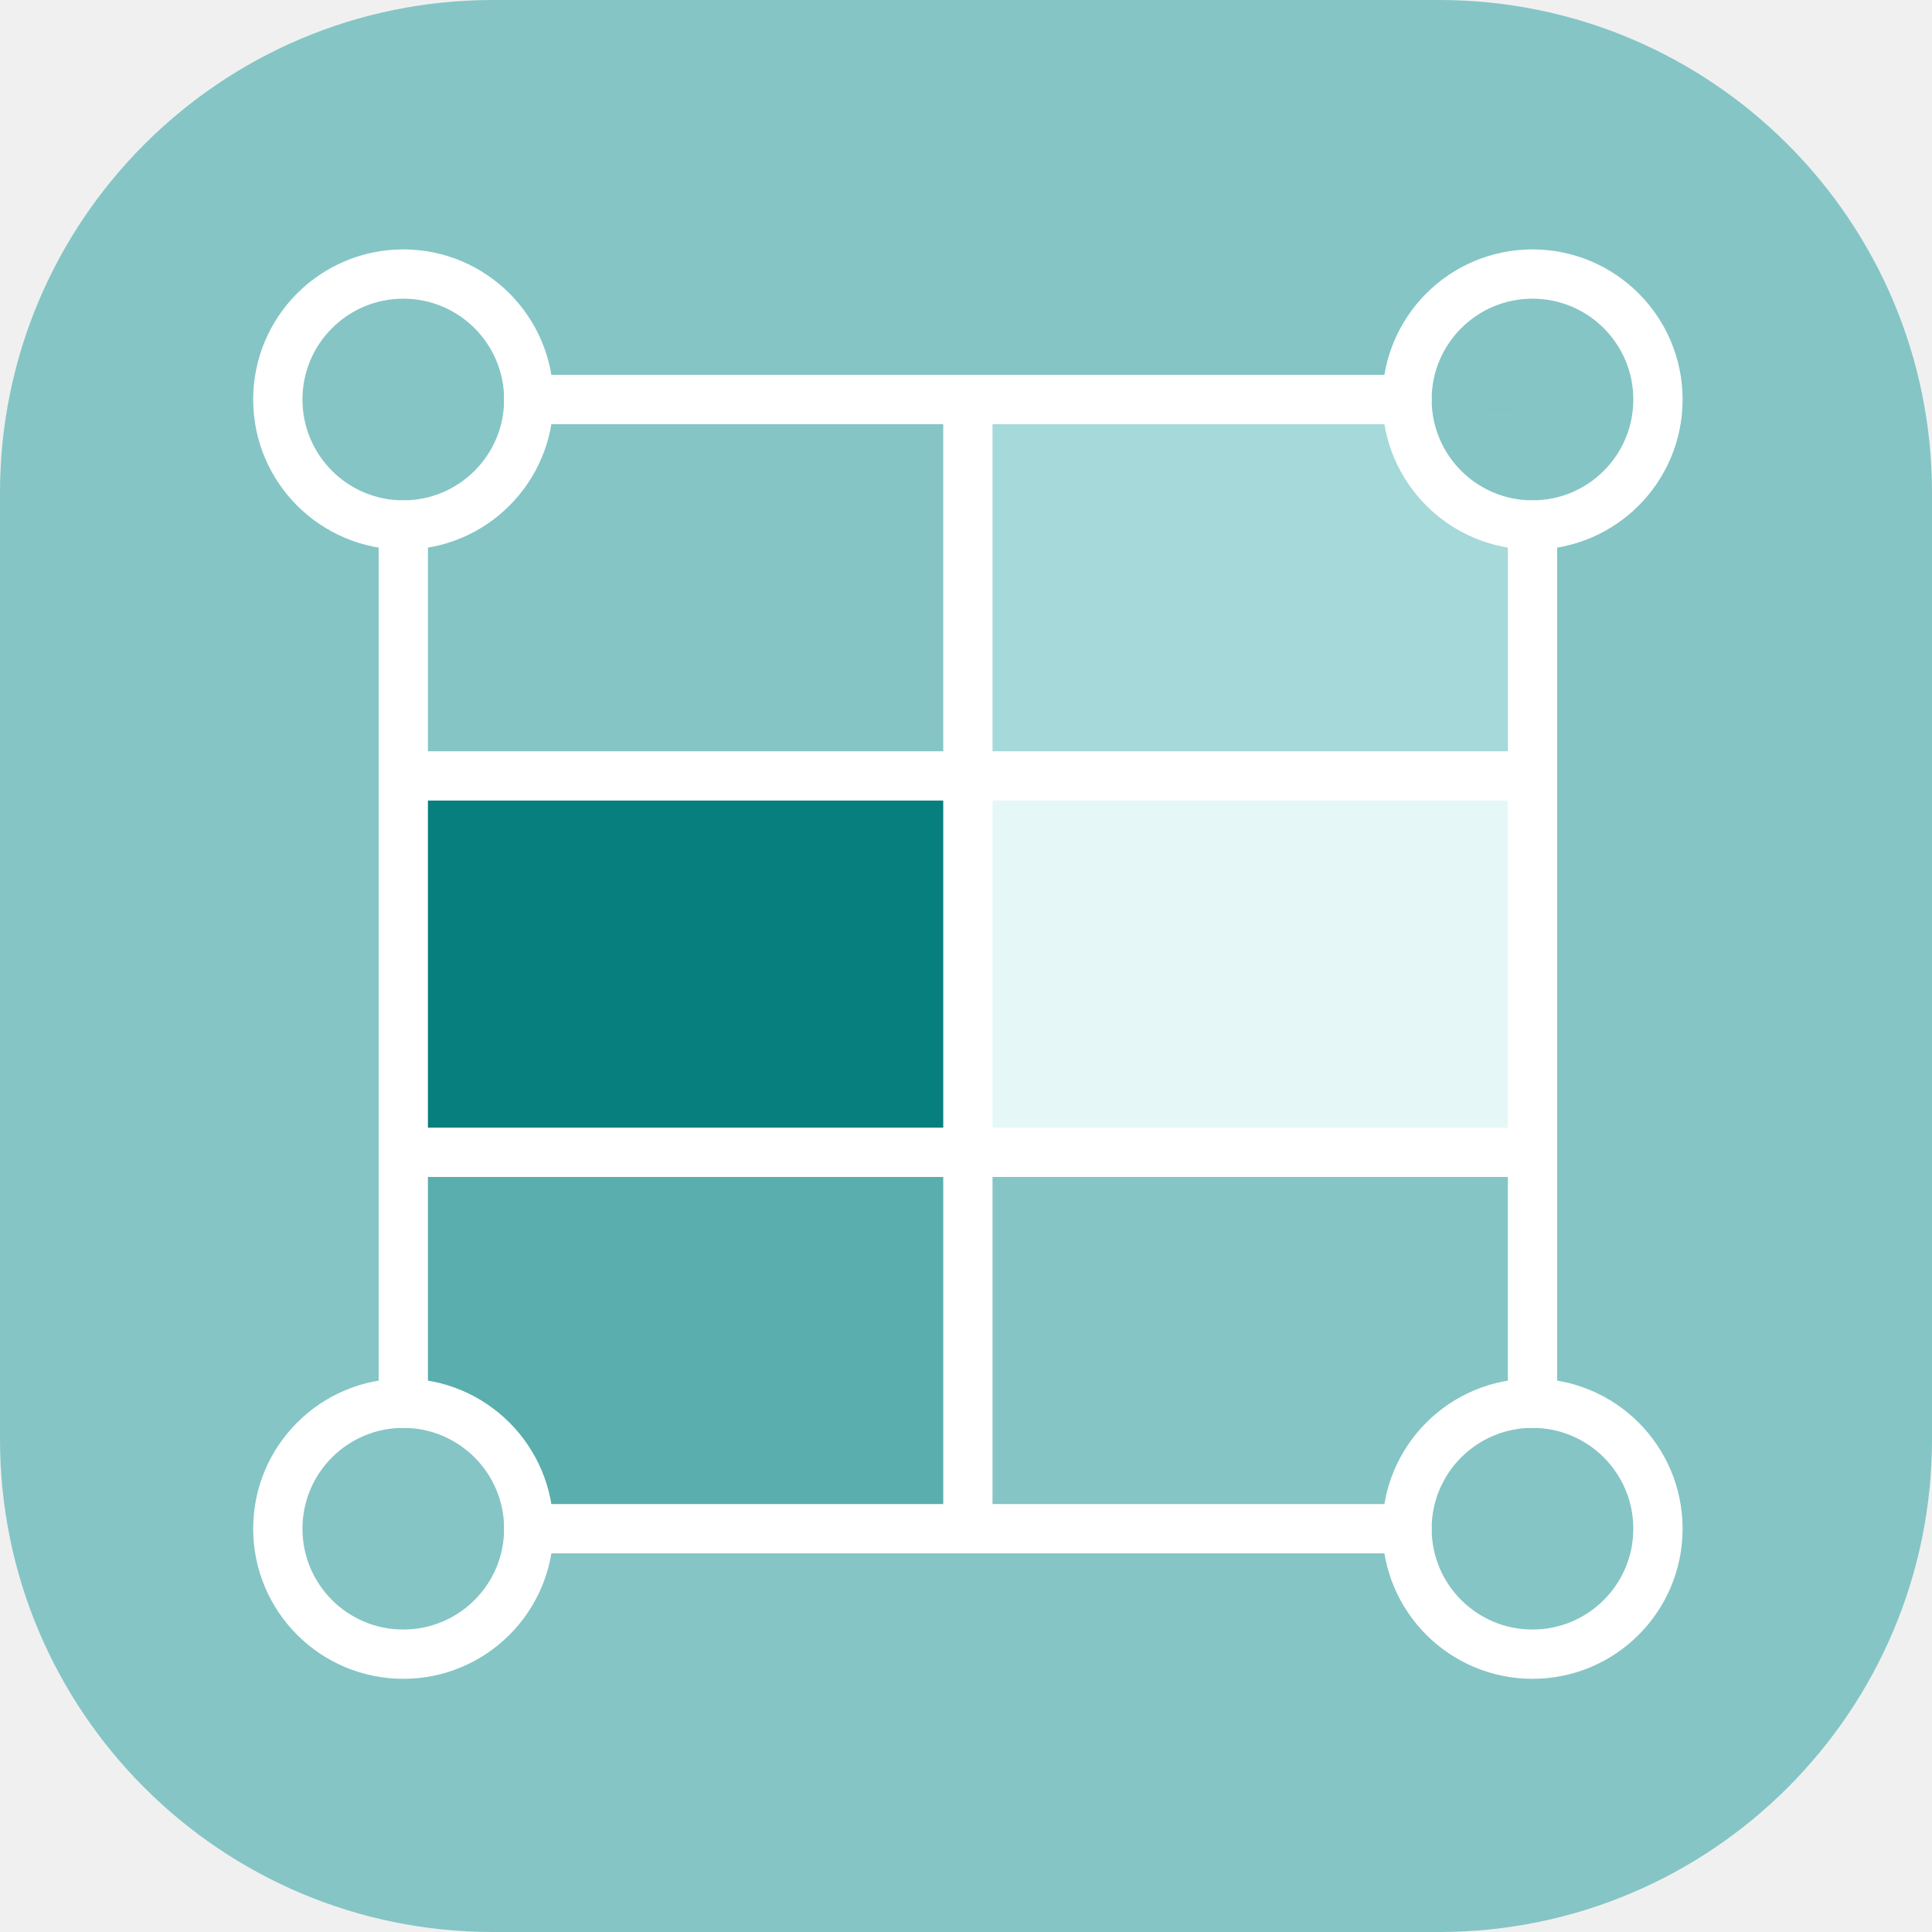
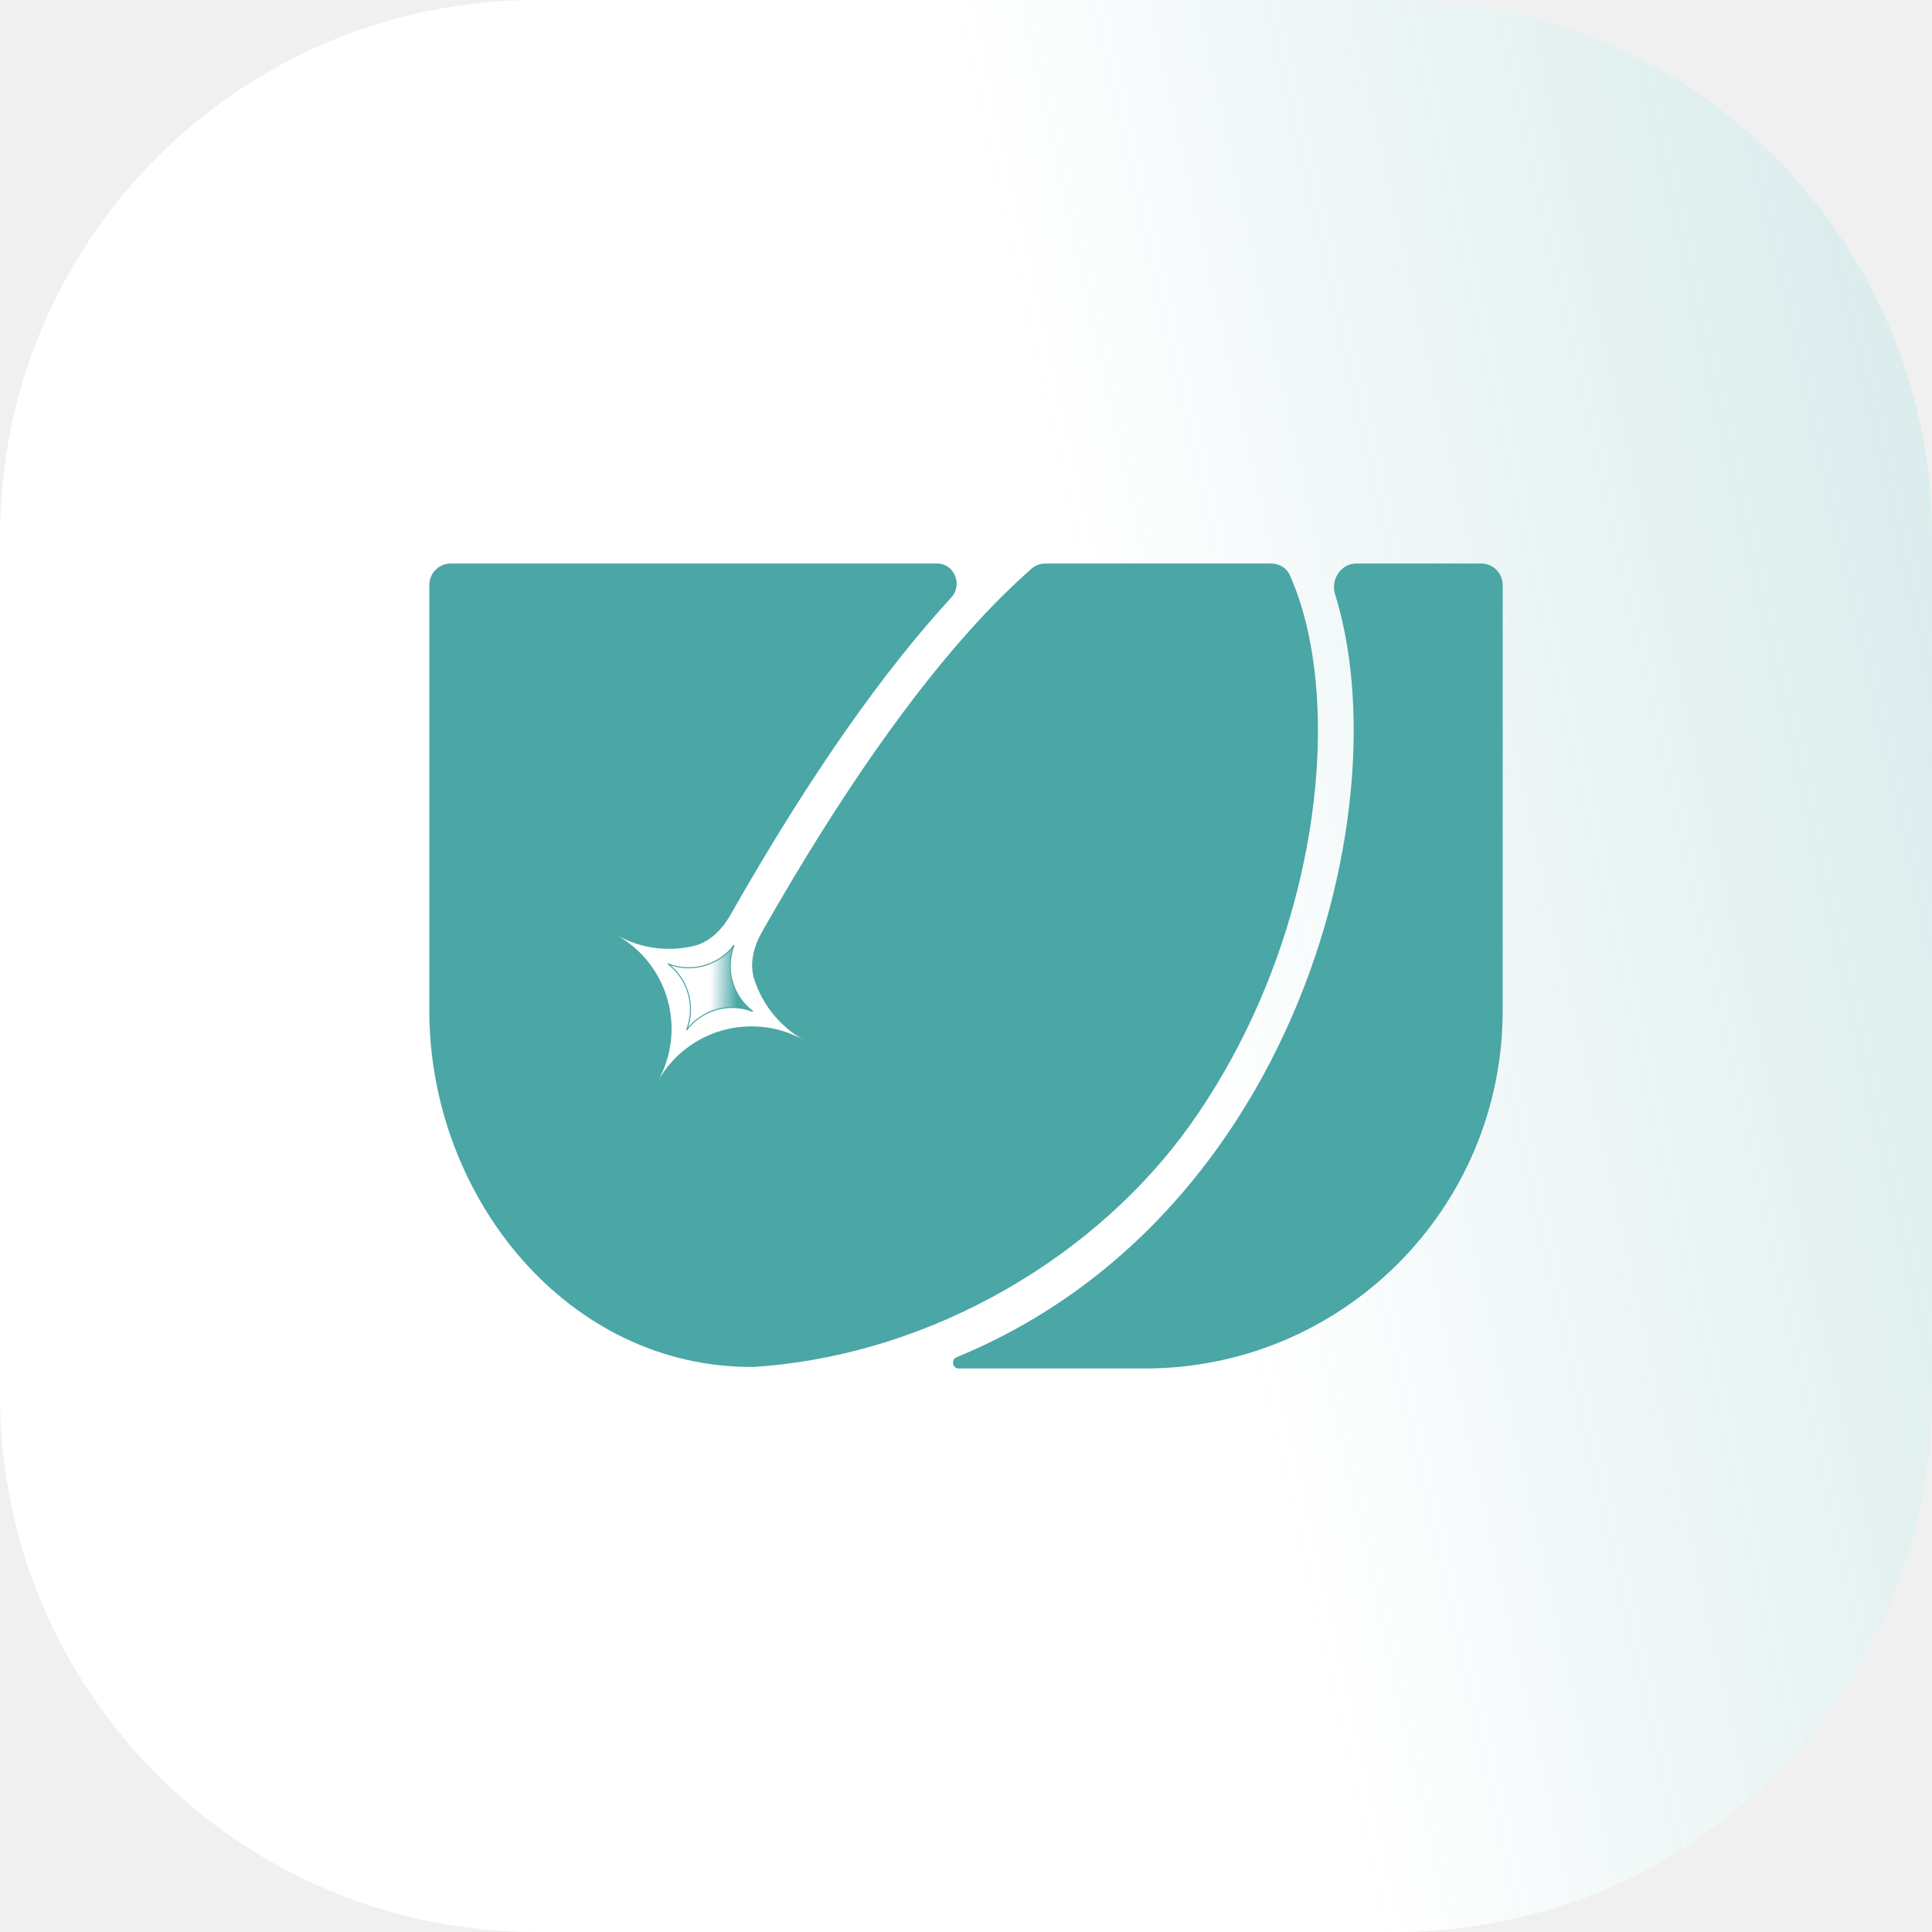
- <svg xmlns="http://www.w3.org/2000/svg" width="196" height="196" viewBox="0 0 196 196" fill="none">
-   <rect width="196" height="196" rx="50" fill="#85C5C5" />
-   <rect x="99.531" y="80.391" width="54.359" height="34.836" fill="#E6F7F7" />
-   <rect x="42.875" y="80.391" width="54.359" height="34.836" fill="#087F7F" />
-   <rect x="99.531" y="42.109" width="54.359" height="34.836" fill="#A6D9D9" />
-   <rect x="42.492" y="118.289" width="54.359" height="34.836" fill="#5AAEAE" />
-   <rect x="42.492" y="144.32" width="6.508" height="9.188" fill="#85C5C5" />
-   <rect x="45.555" y="145.469" width="6.508" height="9.188" fill="#85C5C5" />
-   <rect x="148.148" y="42.109" width="6.508" height="9.188" fill="#85C5C5" />
-   <rect x="143.938" y="39.43" width="6.508" height="9.188" fill="#85C5C5" />
-   <path d="M40.913 167.815C33.883 167.815 28.185 162.117 28.185 155.087C28.185 148.057 33.883 142.358 40.913 142.358C47.943 142.358 53.642 148.057 53.642 155.087C53.642 162.117 47.943 167.815 40.913 167.815Z" stroke="white" stroke-width="5" stroke-linecap="round" stroke-linejoin="round" />
-   <path d="M155.47 167.815C148.44 167.815 142.741 162.117 142.741 155.087C142.741 148.057 148.44 142.358 155.47 142.358C162.5 142.358 168.198 148.057 168.198 155.087C168.198 162.117 162.5 167.815 155.47 167.815Z" stroke="white" stroke-width="5" stroke-linecap="round" stroke-linejoin="round" />
-   <path d="M40.913 53.259C33.883 53.259 28.185 47.56 28.185 40.53C28.185 33.501 33.883 27.802 40.913 27.802C47.943 27.802 53.642 33.501 53.642 40.53C53.642 47.56 47.943 53.259 40.913 53.259Z" stroke="white" stroke-width="5" stroke-linecap="round" stroke-linejoin="round" />
-   <path d="M155.47 53.259C148.44 53.259 142.741 47.56 142.741 40.53C142.741 33.501 148.44 27.802 155.47 27.802C162.5 27.802 168.198 33.501 168.198 40.53C168.198 47.56 162.5 53.259 155.47 53.259Z" stroke="white" stroke-width="5" stroke-linecap="round" stroke-linejoin="round" />
-   <path d="M155.47 142.358V53.259" stroke="white" stroke-width="5" stroke-linecap="round" stroke-linejoin="round" />
-   <path d="M40.913 142.358V53.259" stroke="white" stroke-width="5" stroke-linecap="round" stroke-linejoin="round" />
-   <path d="M53.642 40.53H142.741" stroke="white" stroke-width="5" stroke-linecap="round" stroke-linejoin="round" />
-   <path d="M53.642 155.087H142.741" stroke="white" stroke-width="5" stroke-linecap="round" stroke-linejoin="round" />
-   <path d="M98.191 155.087C98.191 110.35 98.191 85.267 98.191 40.53" stroke="white" stroke-width="5" />
-   <path d="M40.913 78.716H155.47" stroke="white" stroke-width="5" />
-   <path d="M155.47 116.901H40.913" stroke="white" stroke-width="5" />
+ <svg xmlns="http://www.w3.org/2000/svg" width="180" height="180" viewBox="0 0 180 180" fill="none">
+   <rect width="180" height="180" rx="50" fill="url(#paint0_linear_374_92)" />
+   <path d="M68.397 88.058C67.526 90.267 68.24 92.8 70.136 94.23C67.927 93.359 65.394 94.073 63.964 95.969C64.835 93.76 64.121 91.226 62.225 89.797C64.434 90.668 66.968 89.954 68.397 88.058Z" fill="url(#paint1_linear_374_92)" stroke="#4BA6A6" stroke-width="0.1" />
+   <path d="M140 94.167C140 112.576 125.076 127.5 106.667 127.5H89.302C88.739 127.5 88.59 126.668 89.111 126.454C99.564 122.163 107.653 115.072 113.557 106.794C123.231 93.231 127.059 76.468 125.931 63.553C125.676 60.628 125.162 57.862 124.384 55.355C123.958 53.981 124.938 52.5 126.377 52.5H138C139.105 52.5 140 53.395 140 54.5V94.167Z" fill="#4BA6A6" />
+   <path d="M118.432 52.5C119.179 52.5 119.87 52.913 120.174 53.594C121.425 56.398 122.264 59.875 122.611 63.843C123.67 75.98 120.05 91.951 110.844 104.859C102.329 116.797 87.083 126.25 70.216 127.354C52.917 127.5 40 111.525 40 94.167V54.5C40 53.395 40.895 52.5 42 52.5H87.302C88.906 52.5 89.723 54.481 88.636 55.662V55.662C82.428 62.402 75.555 72.04 68.091 85.18C67.306 86.561 66.159 87.778 64.613 88.139C62.269 88.686 59.722 88.394 57.457 87.125C62.275 89.825 63.991 95.919 61.291 100.737C63.991 95.919 70.086 94.202 74.904 96.902C72.615 95.619 71.027 93.57 70.279 91.256C69.798 89.768 70.224 88.177 70.996 86.817C78.377 73.826 85.104 64.417 91.087 57.92C92.835 56.023 94.51 54.385 96.11 52.982C96.467 52.668 96.928 52.5 97.403 52.5H118.432Z" fill="#4BA6A6" />
+   <defs>
+     <linearGradient id="paint0_linear_374_92" x1="-5.21091e-07" y1="119.355" x2="463.887" y2="16.172" gradientUnits="userSpaceOnUse">
+       <stop offset="0.236" stop-color="white" />
+       <stop offset="1" stop-color="#4BA6A6" stop-opacity="0.3" />
+     </linearGradient>
+     <linearGradient id="paint1_linear_374_92" x1="66.181" y1="92.013" x2="84.792" y2="92.401" gradientUnits="userSpaceOnUse">
+       <stop stop-color="white" />
+       <stop offset="0.136" stop-color="#4BA6A6" />
+     </linearGradient>
+   </defs>
</svg>
